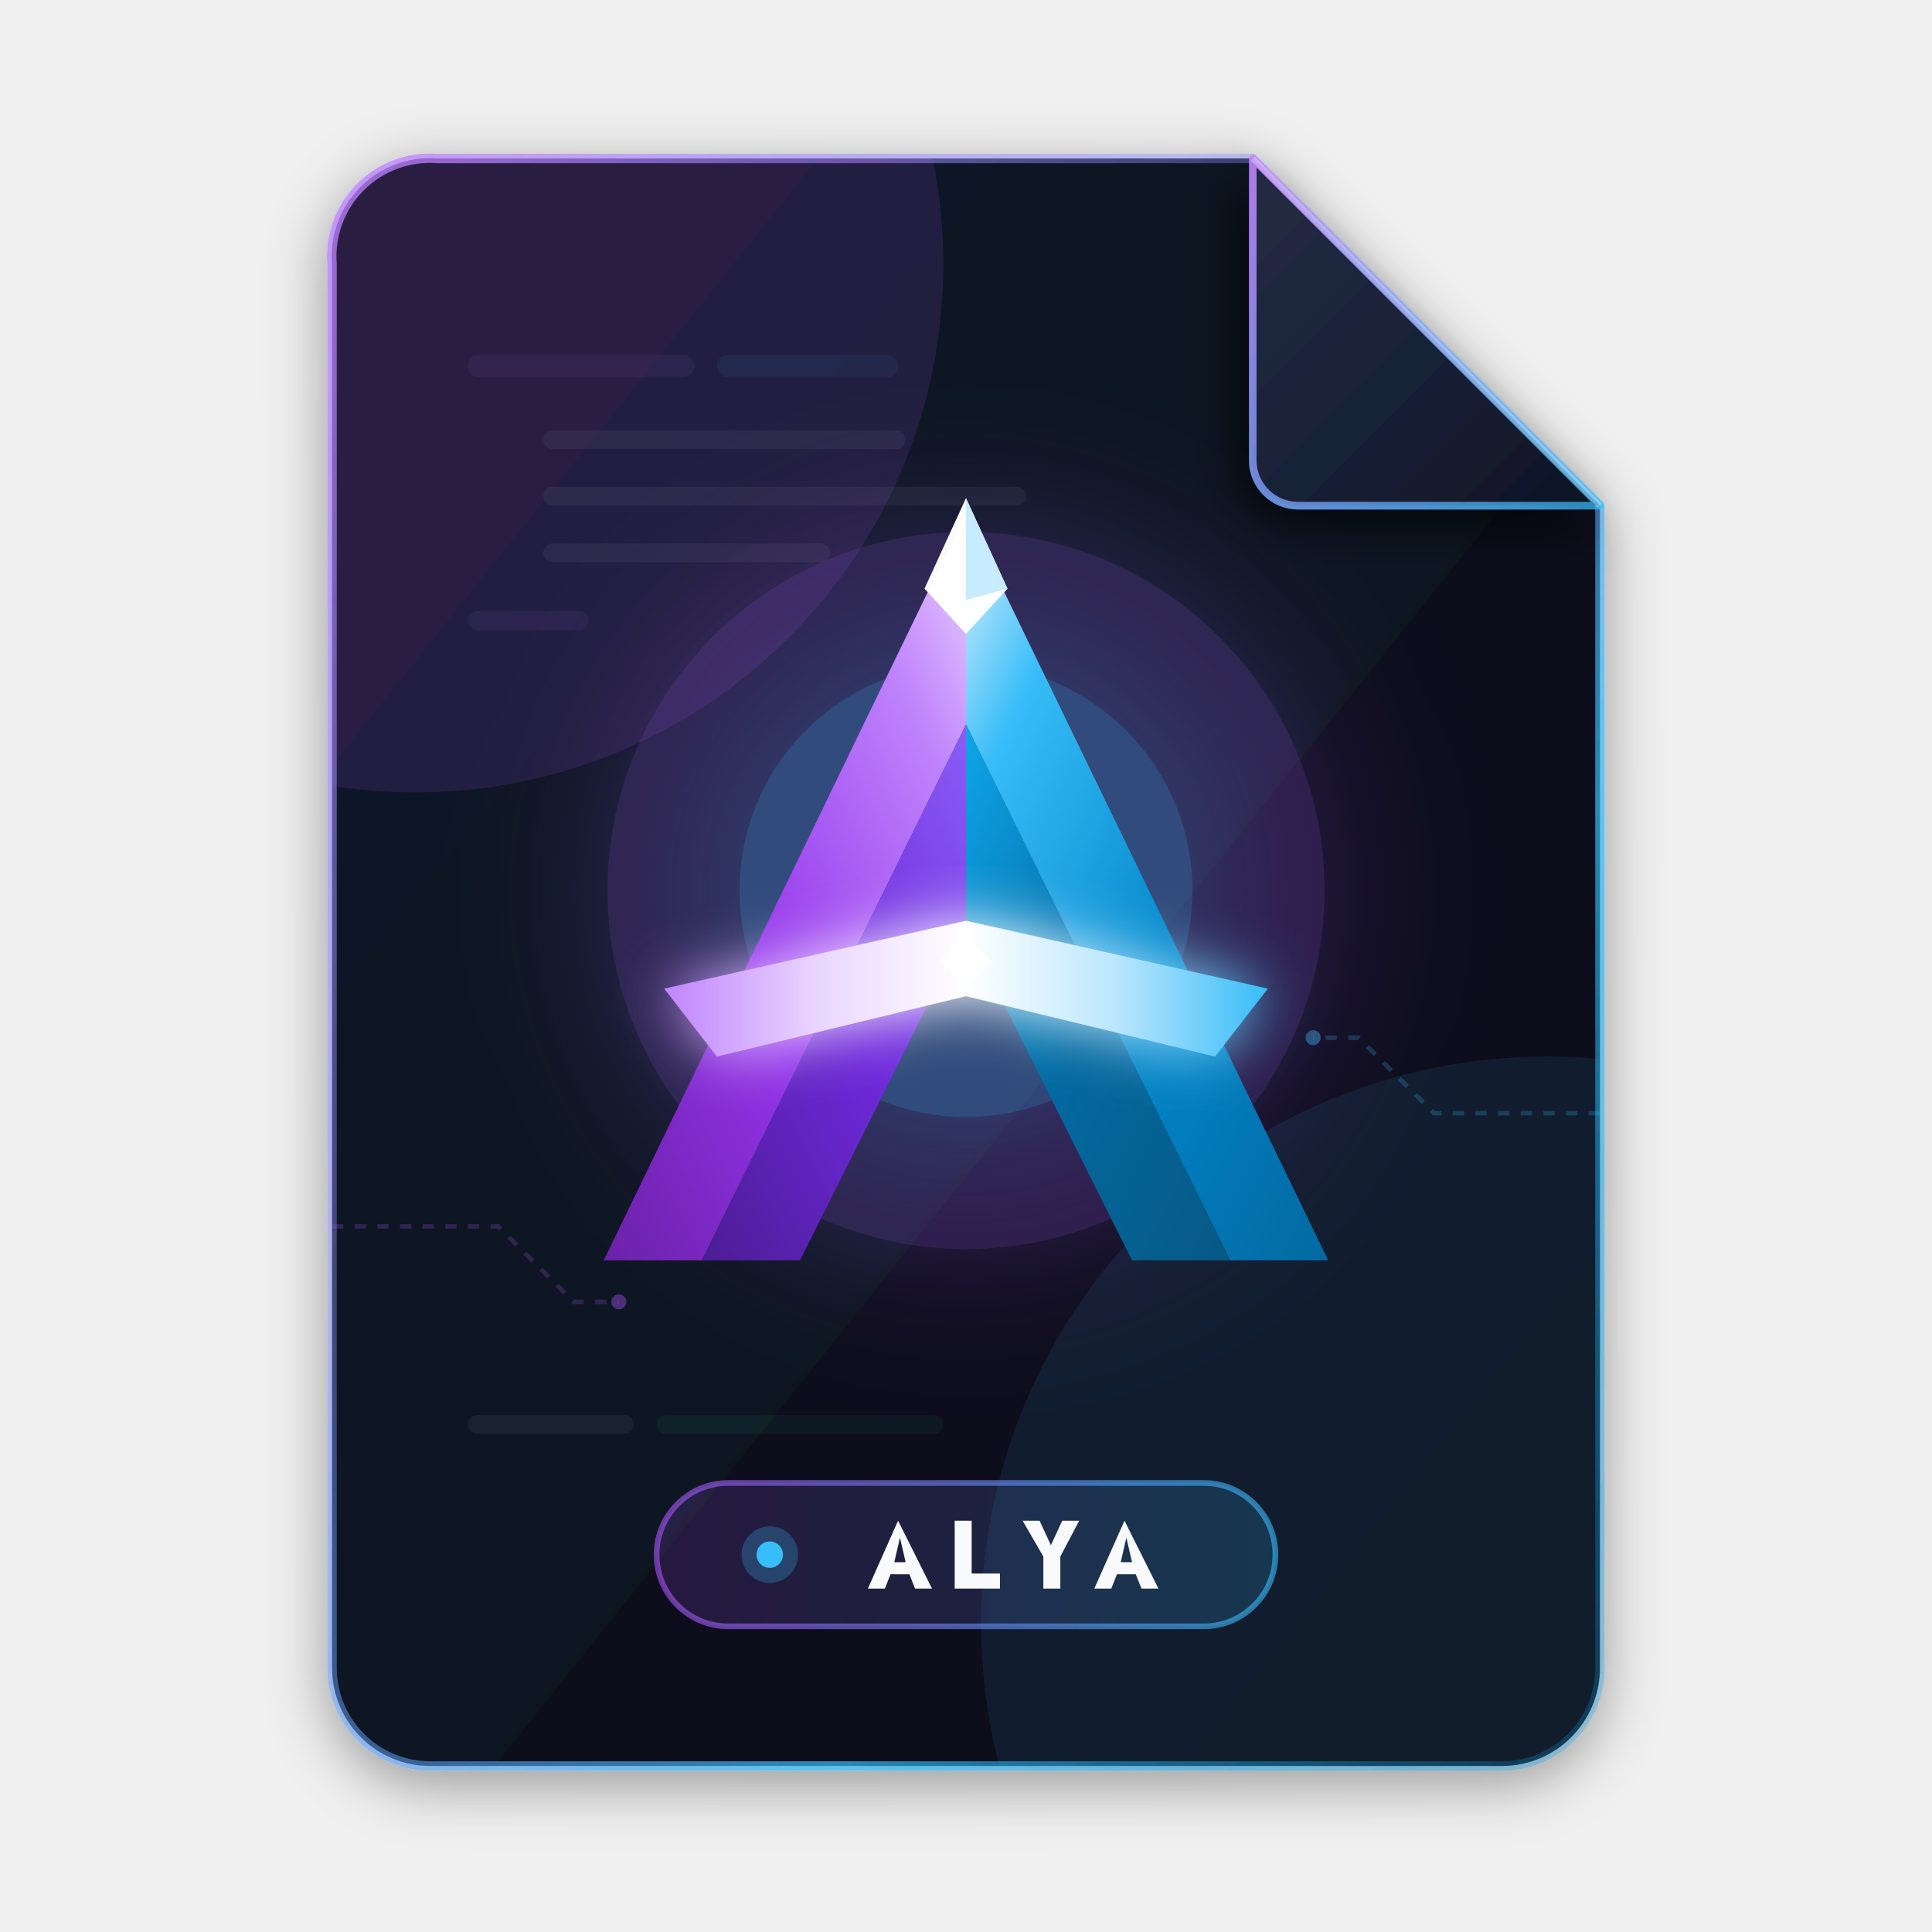
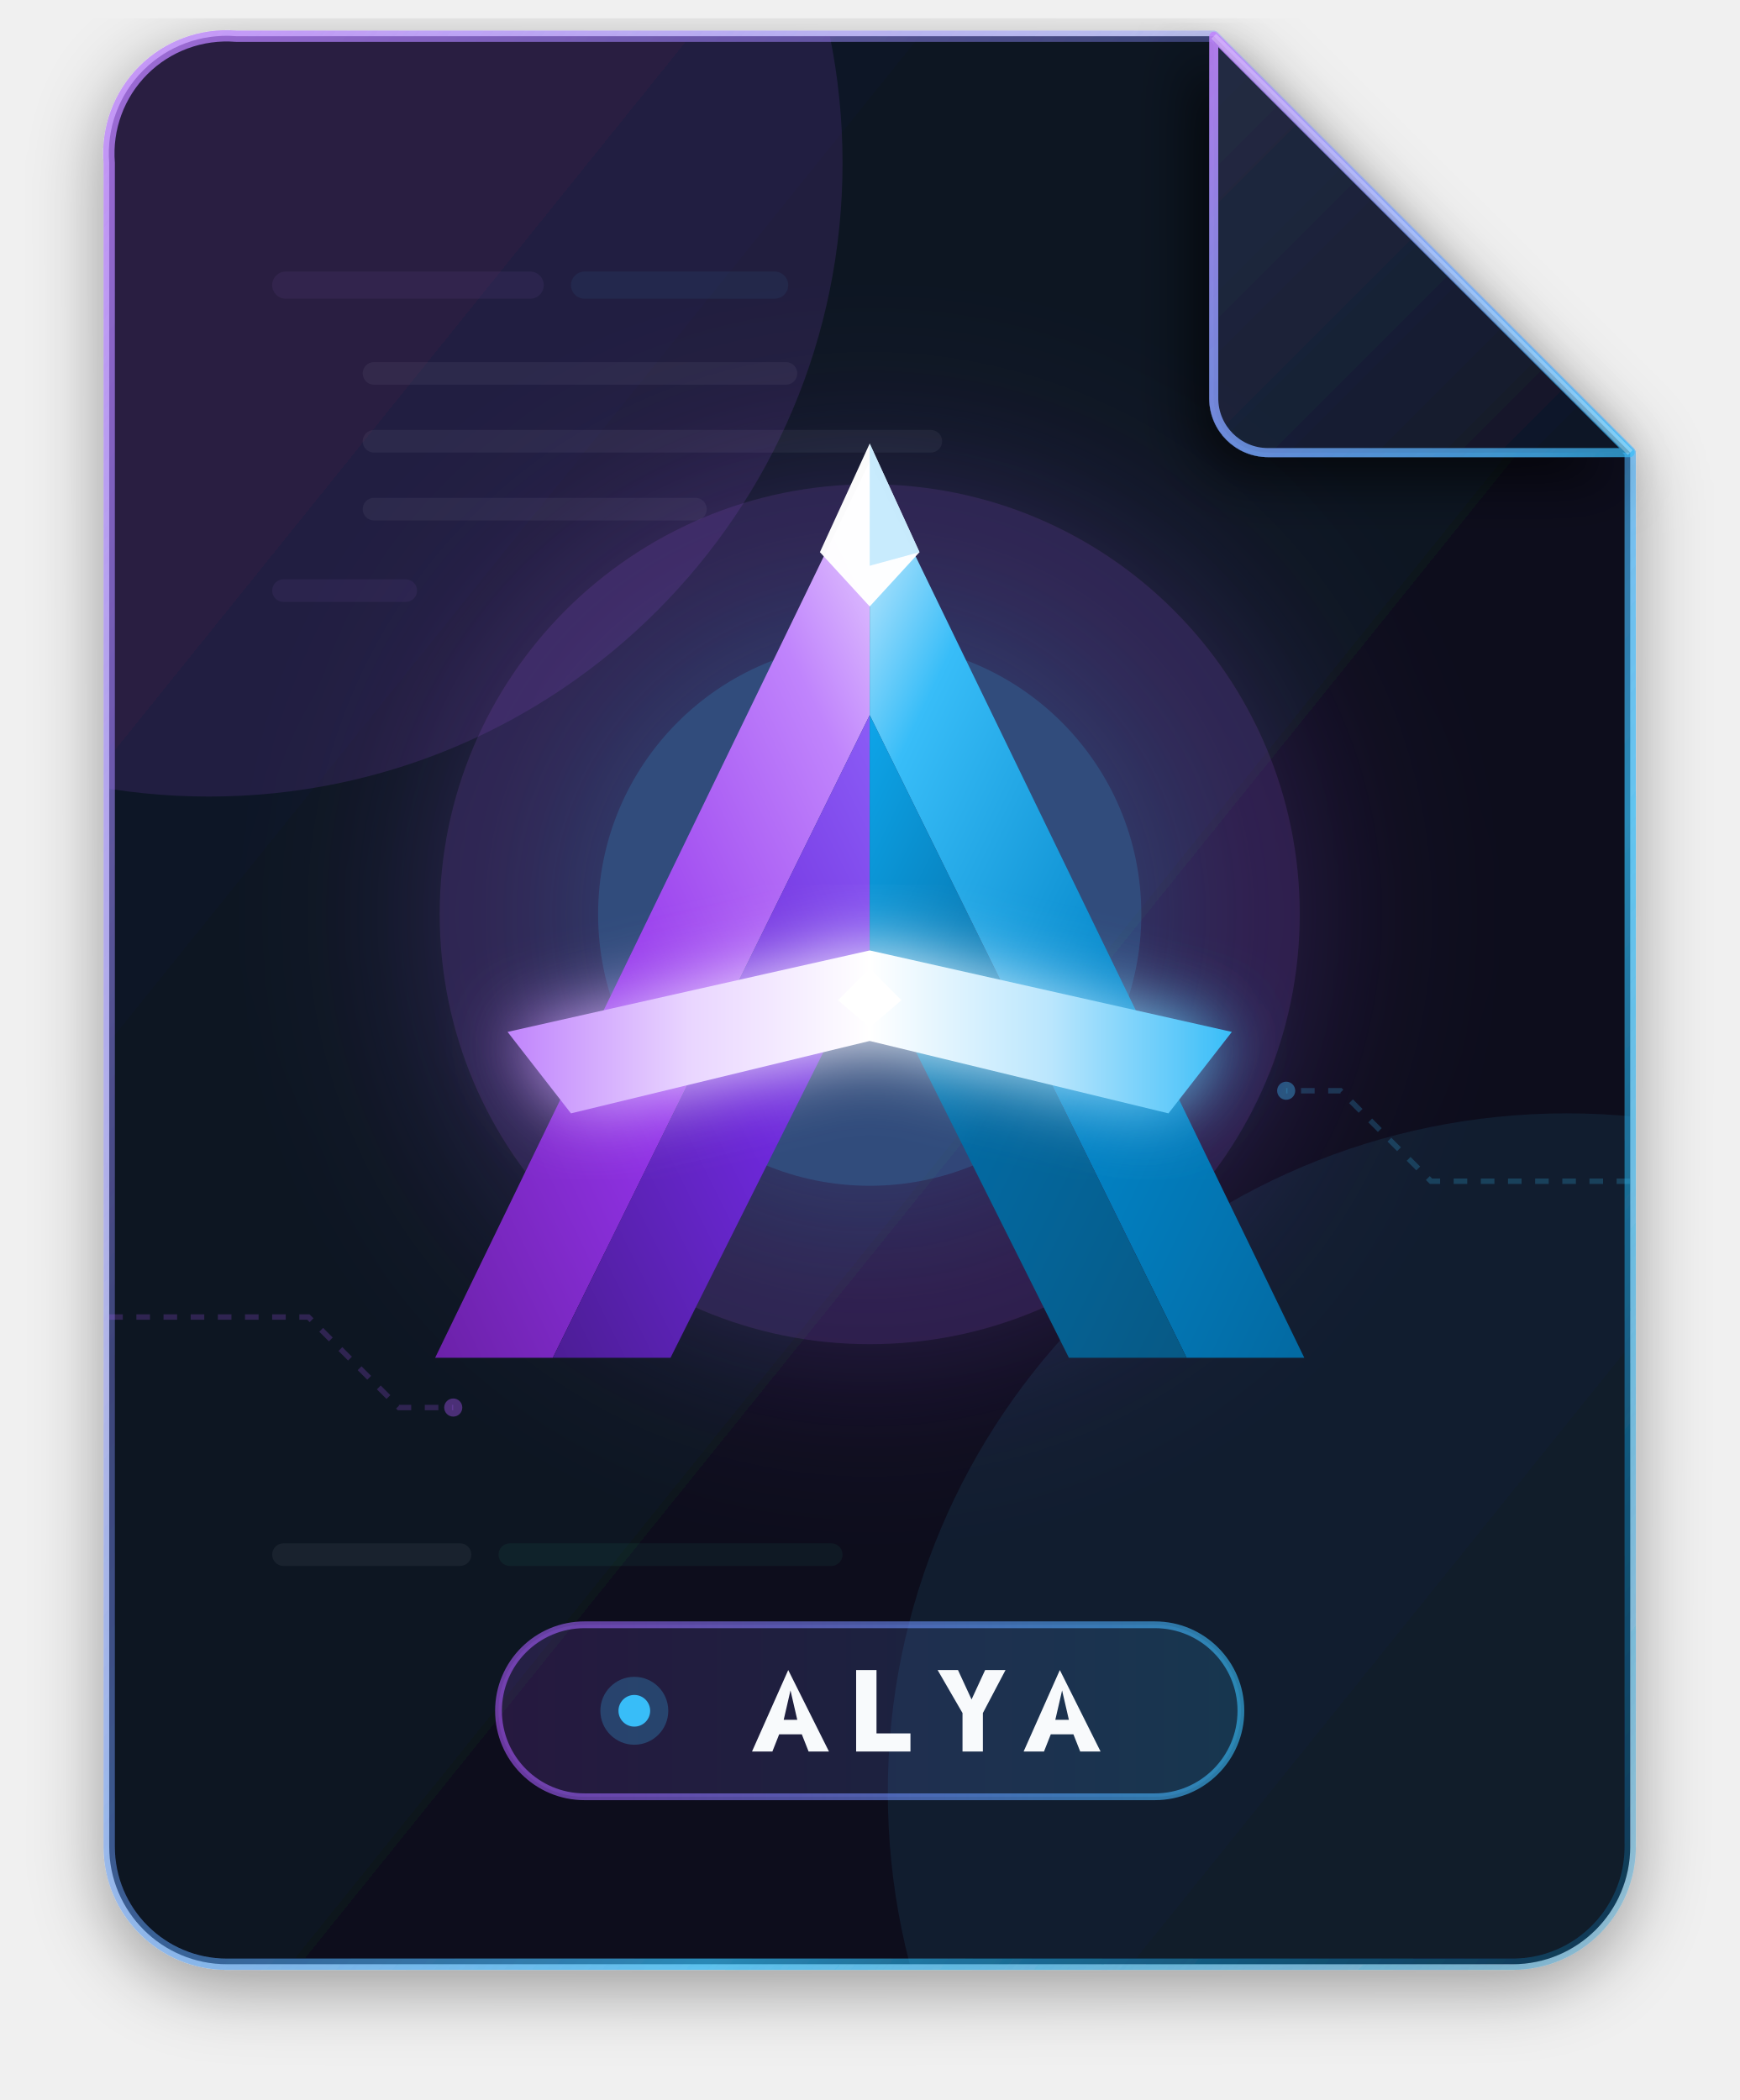
- <svg xmlns="http://www.w3.org/2000/svg" viewBox="0 0 512 512" width="100%" height="100%">
+ <svg xmlns="http://www.w3.org/2000/svg" viewBox="64 34 384 464" width="424" height="512">
  <defs>
    <linearGradient id="doc-surface" x1="0%" y1="0%" x2="100%" y2="100%">
      <stop offset="0%" stop-color="#141928" />
      <stop offset="45%" stop-color="#0e1322" />
      <stop offset="100%" stop-color="#080c16" />
    </linearGradient>
    <linearGradient id="doc-stroke" x1="0%" y1="0%" x2="100%" y2="100%">
      <stop offset="0%" stop-color="#c084fc" stop-opacity="0.8" />
      <stop offset="35%" stop-color="#818cf8" stop-opacity="0.4" />
      <stop offset="70%" stop-color="#38bdf8" stop-opacity="0.7" />
      <stop offset="100%" stop-color="#0284c7" stop-opacity="0.25" />
    </linearGradient>
    <linearGradient id="flap-surface" x1="0%" y1="0%" x2="100%" y2="100%">
      <stop offset="0%" stop-color="#242c44" />
      <stop offset="55%" stop-color="#182035" />
      <stop offset="100%" stop-color="#0e1424" />
    </linearGradient>
    <linearGradient id="flap-stroke" x1="0%" y1="0%" x2="100%" y2="100%">
      <stop offset="0%" stop-color="#c084fc" stop-opacity="0.9" />
      <stop offset="100%" stop-color="#38bdf8" stop-opacity="0.7" />
    </linearGradient>
    <linearGradient id="left-outer" x1="0%" y1="100%" x2="100%" y2="0%">
      <stop offset="0%" stop-color="#6b21a8" />
      <stop offset="40%" stop-color="#9333ea" />
      <stop offset="80%" stop-color="#c084fc" />
      <stop offset="100%" stop-color="#e9d5ff" />
    </linearGradient>
    <linearGradient id="left-inner" x1="0%" y1="100%" x2="100%" y2="0%">
      <stop offset="0%" stop-color="#4c1d95" />
      <stop offset="50%" stop-color="#6d28d9" />
      <stop offset="100%" stop-color="#8b5cf6" />
    </linearGradient>
    <linearGradient id="right-outer" x1="100%" y1="100%" x2="0%" y2="0%">
      <stop offset="0%" stop-color="#0369a1" />
      <stop offset="40%" stop-color="#0284c7" />
      <stop offset="80%" stop-color="#38bdf8" />
      <stop offset="100%" stop-color="#e0f2fe" />
    </linearGradient>
    <linearGradient id="right-inner" x1="100%" y1="100%" x2="0%" y2="0%">
      <stop offset="0%" stop-color="#075985" />
      <stop offset="50%" stop-color="#0369a1" />
      <stop offset="100%" stop-color="#0ea5e9" />
    </linearGradient>
    <linearGradient id="neon-beam" x1="0%" y1="50%" x2="100%" y2="50%">
      <stop offset="0%" stop-color="#c084fc" />
      <stop offset="25%" stop-color="#e9d5ff" />
      <stop offset="50%" stop-color="#ffffff" />
      <stop offset="75%" stop-color="#bae6fd" />
      <stop offset="100%" stop-color="#38bdf8" />
    </linearGradient>
    <linearGradient id="badge-bg" x1="0%" y1="0%" x2="100%" y2="0%">
      <stop offset="0%" stop-color="rgba(168, 85, 247, 0.16)" />
      <stop offset="100%" stop-color="rgba(56, 189, 248, 0.16)" />
    </linearGradient>
    <linearGradient id="badge-border" x1="0%" y1="0%" x2="100%" y2="0%">
      <stop offset="0%" stop-color="#a855f7" stop-opacity="0.6" />
      <stop offset="100%" stop-color="#38bdf8" stop-opacity="0.6" />
    </linearGradient>
    <filter id="card-shadow" x="-20%" y="-20%" width="140%" height="140%">
      <feDropShadow dx="0" dy="20" stdDeviation="24" flood-color="#000000" flood-opacity="0.6" />
      <feDropShadow dx="0" dy="4" stdDeviation="8" flood-color="#000000" flood-opacity="0.38" />
    </filter>
    <filter id="flap-shadow" x="-40%" y="-40%" width="180%" height="180%">
      <feDropShadow dx="-4" dy="5" stdDeviation="6" flood-color="#000000" flood-opacity="0.65" />
    </filter>
    <filter id="emblem-ambient" x="-50%" y="-50%" width="200%" height="200%">
      <feGaussianBlur stdDeviation="22" result="blur" />
      <feMerge>
        <feMergeNode in="blur" />
        <feMergeNode in="SourceGraphic" />
      </feMerge>
    </filter>
    <filter id="beam-glow" x="-40%" y="-40%" width="180%" height="180%">
      <feGaussianBlur stdDeviation="8" result="blur" />
      <feMerge>
        <feMergeNode in="blur" />
        <feMergeNode in="SourceGraphic" />
      </feMerge>
    </filter>
    <clipPath id="doc-clip">
      <path d="M 116 42                 L 332 42                 L 424 134                 L 424 442                 A 26 26 0 0 1 398 468                 L 114 468                 A 26 26 0 0 1 88 442                 L 88 70                 A 26 26 0 0 1 116 42 Z" />
    </clipPath>
  </defs>
  <g filter="url(#card-shadow)">
    <path d="M 116 42               L 332 42               L 424 134               L 424 442               A 26 26 0 0 1 398 468               L 114 468               A 26 26 0 0 1 88 442               L 88 70               A 26 26 0 0 1 116 42 Z" fill="url(#doc-surface)" stroke="url(#doc-stroke)" stroke-width="2.5" stroke-linejoin="round" />
  </g>
  <g clip-path="url(#doc-clip)">
    <circle cx="110" cy="70" r="140" fill="#a855f7" opacity="0.13" />
    <circle cx="410" cy="430" r="150" fill="#38bdf8" opacity="0.09" />
    <g opacity="0.065" fill="#cbd5e1">
      <rect x="124" y="94" width="60" height="6" rx="3" fill="#c084fc" />
      <rect x="190" y="94" width="48" height="6" rx="3" fill="#38bdf8" />
      <rect x="144" y="114" width="96" height="5" rx="2.5" />
      <rect x="144" y="129" width="128" height="5" rx="2.5" />
      <rect x="144" y="144" width="76" height="5" rx="2.5" />
      <rect x="124" y="162" width="32" height="5" rx="2.5" fill="#c084fc" />
      <rect x="124" y="375" width="44" height="5" rx="2.5" />
      <rect x="174" y="375" width="76" height="5" rx="2.5" fill="#34d399" />
    </g>
    <path d="M 88 325 H 132 L 152 345 H 164" stroke="#a855f7" stroke-width="1.2" opacity="0.22" fill="none" stroke-dasharray="3 3" />
    <circle cx="164" cy="345" r="2" fill="#a855f7" opacity="0.4" />
    <path d="M 424 295 H 380 L 360 275 H 348" stroke="#38bdf8" stroke-width="1.2" opacity="0.22" fill="none" stroke-dasharray="3 3" />
    <circle cx="348" cy="275" r="2" fill="#38bdf8" opacity="0.4" />
  </g>
  <g filter="url(#flap-shadow)">
    <path d="M 332 42               L 332 122               A 12 12 0 0 0 344 134               L 424 134 Z" fill="url(#flap-surface)" stroke="url(#flap-stroke)" stroke-width="2" stroke-linejoin="round" />
    <line x1="332" y1="42" x2="424" y2="134" stroke="rgba(255, 255, 255, 0.28)" stroke-width="1.5" />
  </g>
  <g transform="translate(0, 10)">
    <circle cx="256" cy="226" r="95" fill="#a855f7" opacity="0.22" filter="url(#emblem-ambient)" />
    <circle cx="256" cy="226" r="60" fill="#38bdf8" opacity="0.26" filter="url(#emblem-ambient)" />
    <g id="alya-prism">
      <polygon points="256,126 160,324 186,324 256,182" fill="url(#left-outer)" />
      <polygon points="256,182 186,324 212,324 256,236" fill="url(#left-inner)" />
      <polygon points="256,126 352,324 326,324 256,182" fill="url(#right-outer)" />
      <polygon points="256,182 326,324 300,324 256,236" fill="url(#right-inner)" />
      <g filter="url(#beam-glow)">
        <polygon points="176,252 256,234 336,252 322,270 256,254 190,270" fill="url(#neon-beam)" />
        <polygon points="256,238 263,245 256,251 249,245" fill="#ffffff" />
      </g>
      <polygon points="256,122 267,146 256,158 245,146" fill="#ffffff" opacity="0.98" />
      <polygon points="256,122 267,146 256,149" fill="#bae6fd" opacity="0.8" />
    </g>
  </g>
  <g transform="translate(256, 412)">
    <rect x="-82" y="-19" width="164" height="38" rx="19" fill="url(#badge-bg)" stroke="url(#badge-border)" stroke-width="1.5" />
    <circle cx="-52" cy="0" r="3.5" fill="#38bdf8" />
    <circle cx="-52" cy="0" r="7.5" fill="#38bdf8" opacity="0.25" />
    <g transform="translate(10, 0)">
      <path d="M -28 -9 L -19 9 L -23.5 9 L -25 5.2 L -30 5.2 L -31.5 9 L -36 9 Z M -27.5 -4.5 L -29 2 L -26 2 Z" fill="#f8fafc" />
      <path d="M -13 -9 L -8.5 -9 L -8.5 5 L -1 5 L -1 9 L -13 9 Z" fill="#f8fafc" />
      <path d="M 5 -9 L 9.5 -9 L 12.5 -2.5 L 15.5 -9 L 20 -9 L 15 0.5 L 15 9 L 10.5 9 L 10.5 0.5 Z" fill="#f8fafc" />
      <path d="M 32 -9 L 41 9 L 36.5 9 L 35 5.2 L 30 5.2 L 28.5 9 L 24 9 Z M 32.5 -4.5 L 31 2 L 34 2 Z" fill="#f8fafc" />
    </g>
  </g>
</svg>
